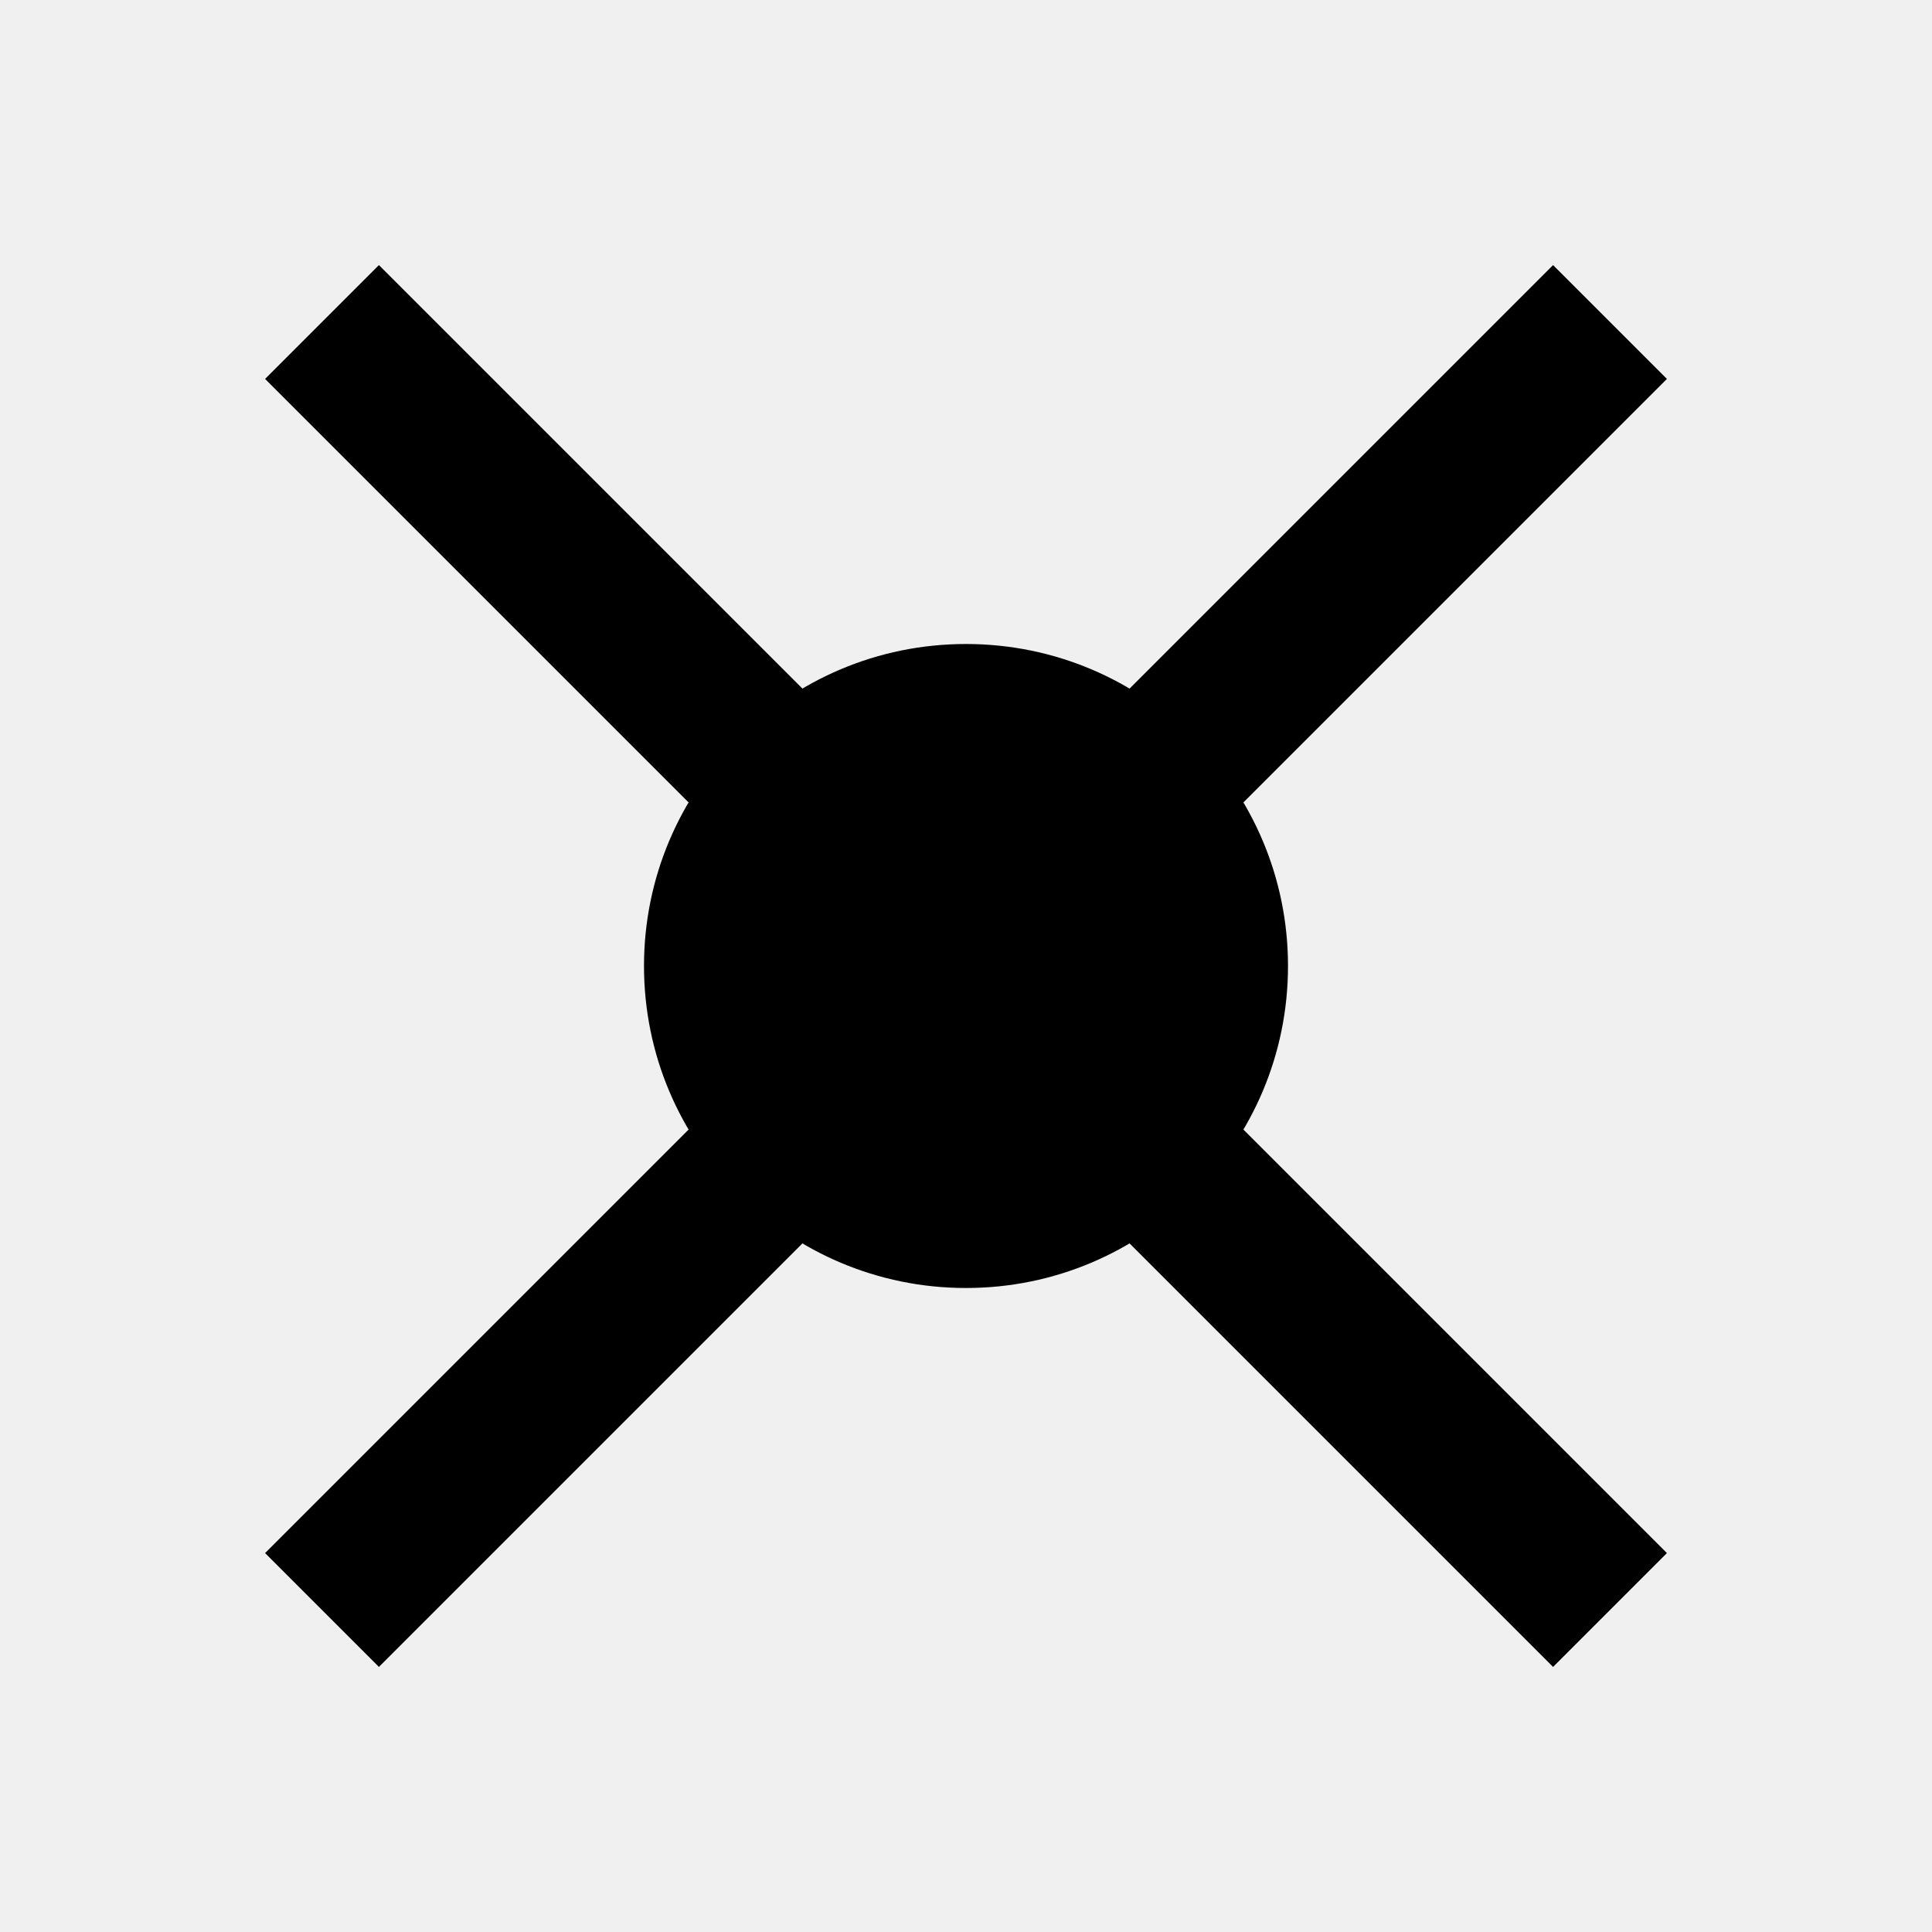
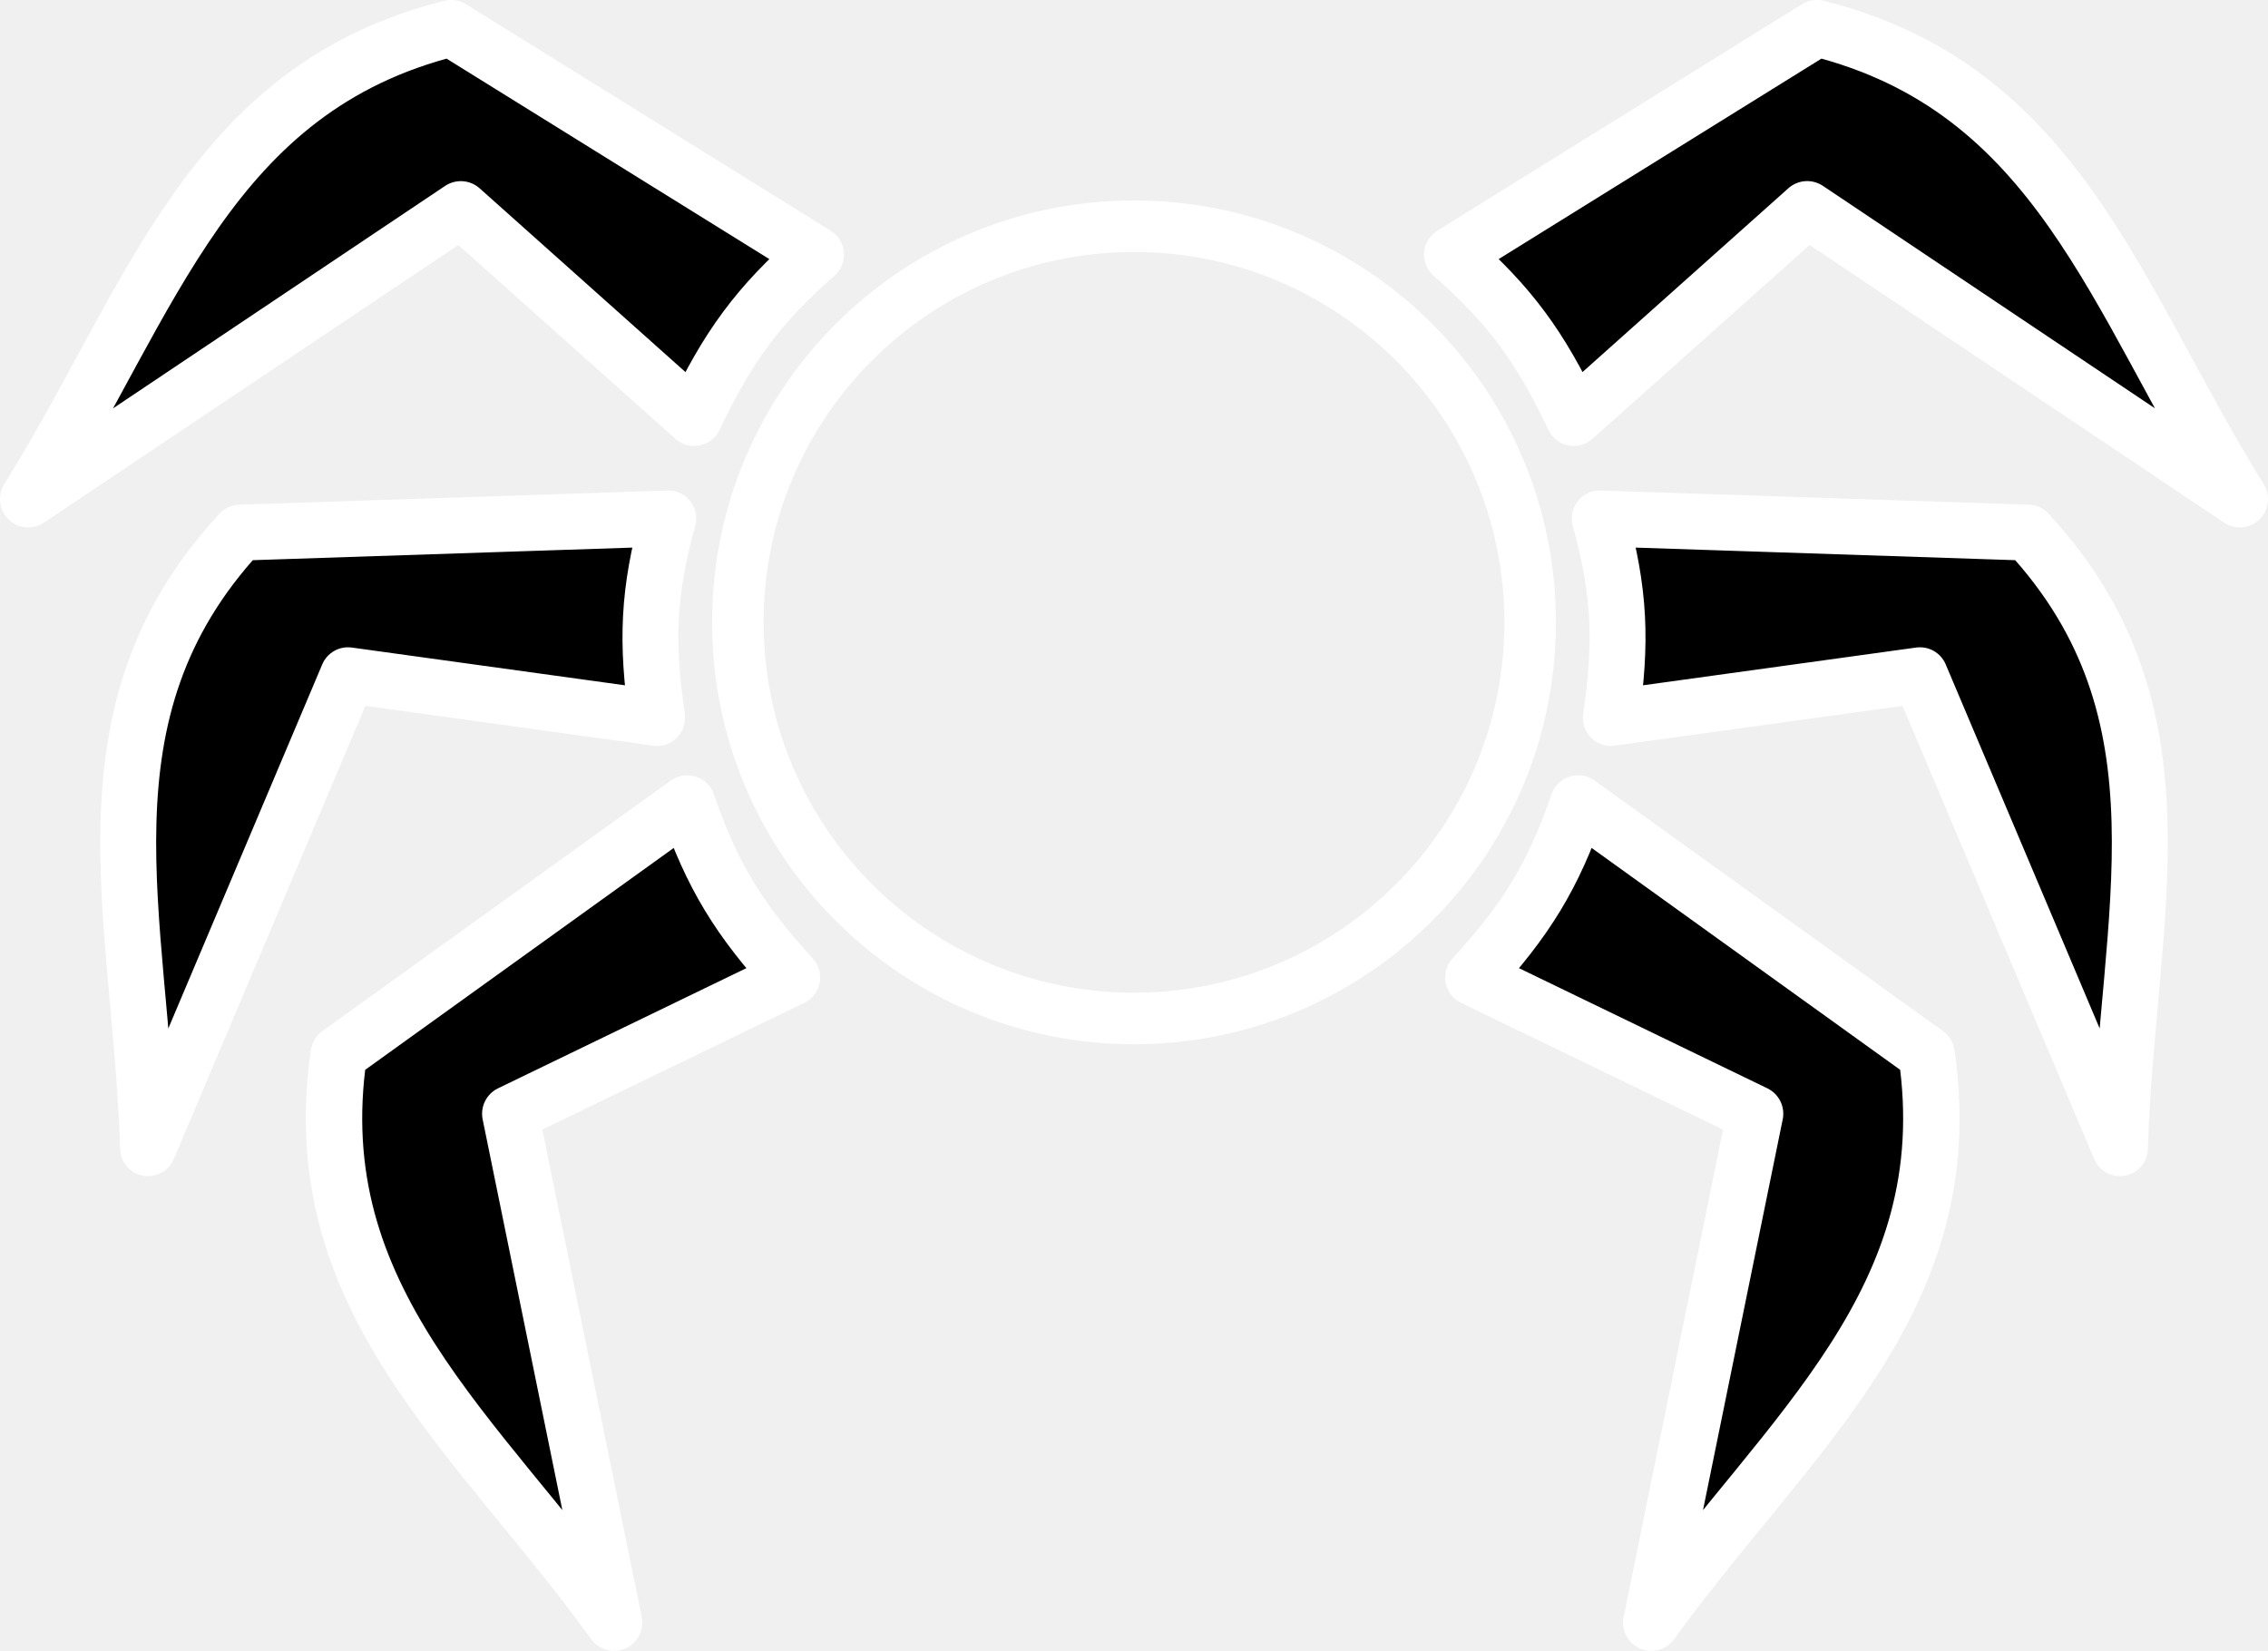
- <svg xmlns="http://www.w3.org/2000/svg" width="24" height="24" viewBox="0 0 24 24" fill="none">
-   <circle cx="12" cy="12" r="4" fill="currentColor" />
-   <path d="M12 12L4 4" stroke="currentColor" stroke-width="2" />
-   <path d="M12 12L4 20" stroke="currentColor" stroke-width="2" />
-   <path d="M12 12L20 4" stroke="currentColor" stroke-width="2" />
-   <path d="M12 12L20 20" stroke="currentColor" stroke-width="2" />
-   <circle cx="11" cy="11" r="0.5" fill="currentColor" />
-   <circle cx="13" cy="11" r="0.5" fill="currentColor" />
+ <svg xmlns="http://www.w3.org/2000/svg" width="43" height="31.3" viewBox="0 0 43 31.3" version="1.1" id="svg1">
+   <defs id="defs1" />
+   <g id="layer1" transform="translate(-2.5,-12.2)">
+     <circle style="fill:none;fill-opacity:1;stroke:#ffffff;stroke-width:0.977;stroke-linecap:round;stroke-linejoin:round;stroke-opacity:1;paint-order:markers fill stroke" id="path1" cx="24" cy="24" r="7.511" />
+     <path style="fill:#000000;fill-opacity:1;stroke:#ffffff;stroke-width:1.071;stroke-linecap:round;stroke-linejoin:round;stroke-opacity:1;paint-order:markers fill stroke" d="m 17.965,17.028 -6.912,-4.293 C 6.467,13.879 5.392,17.878 3.035,21.665 l 8.202,-5.495 4.424,3.95 c 0.637,-1.342 1.206,-2.128 2.304,-3.091 z" id="path2-5" />
+     <path style="fill:#000000;fill-opacity:1;stroke:#ffffff;stroke-width:1.071;stroke-linecap:round;stroke-linejoin:round;stroke-opacity:1;paint-order:markers fill stroke" d="m 30.035,17.028 6.912,-4.293 c 4.586,1.144 5.661,5.143 8.018,8.929 l -8.202,-5.495 -4.424,3.95 c -0.637,-1.342 -1.206,-2.128 -2.304,-3.091 z" id="path2-5-0" />
+     <path style="fill:#000000;fill-opacity:1;stroke:#ffffff;stroke-width:1.06;stroke-linecap:round;stroke-linejoin:round;stroke-opacity:1;paint-order:markers fill stroke" d="M 15.17,22.03 7.05,22.299 C 3.866,25.738 5.178,29.591 5.307,33.97 L 9.098,25.003 14.959,25.813 c -0.211,-1.444 -0.171,-2.397 0.211,-3.782 z" id="path2-5-7" />
+     <path style="fill:#000000;fill-opacity:1;stroke:#ffffff;stroke-width:1.07;stroke-linecap:round;stroke-linejoin:round;stroke-opacity:1;paint-order:markers fill stroke" d="m 15.529,27.435 -6.605,4.75 c -0.685,4.664 2.609,7.172 5.219,10.781 l -1.968,-9.649 5.34,-2.584 c -1.001,-1.096 -1.512,-1.919 -1.986,-3.297 z" id="path2-5-1" />
+     <path style="fill:#000000;fill-opacity:1;stroke:#ffffff;stroke-width:1.06;stroke-linecap:round;stroke-linejoin:round;stroke-opacity:1;paint-order:markers fill stroke" d="m 32.83,22.03 8.12,0.269 c 3.184,3.439 1.872,7.292 1.743,11.671 l -3.792,-8.967 -5.86,0.81 c 0.211,-1.444 0.171,-2.397 -0.211,-3.782 z" id="path2-5-7-4" />
+     <path style="fill:#000000;fill-opacity:1;stroke:#ffffff;stroke-width:1.07;stroke-linecap:round;stroke-linejoin:round;stroke-opacity:1;paint-order:markers fill stroke" d="m 32.421,27.435 6.605,4.75 c 0.685,4.664 -2.609,7.172 -5.219,10.781 l 1.968,-9.649 -5.34,-2.584 c 1.001,-1.096 1.512,-1.919 1.986,-3.297 z" id="path2-5-1-8" />
+   </g>
</svg>
